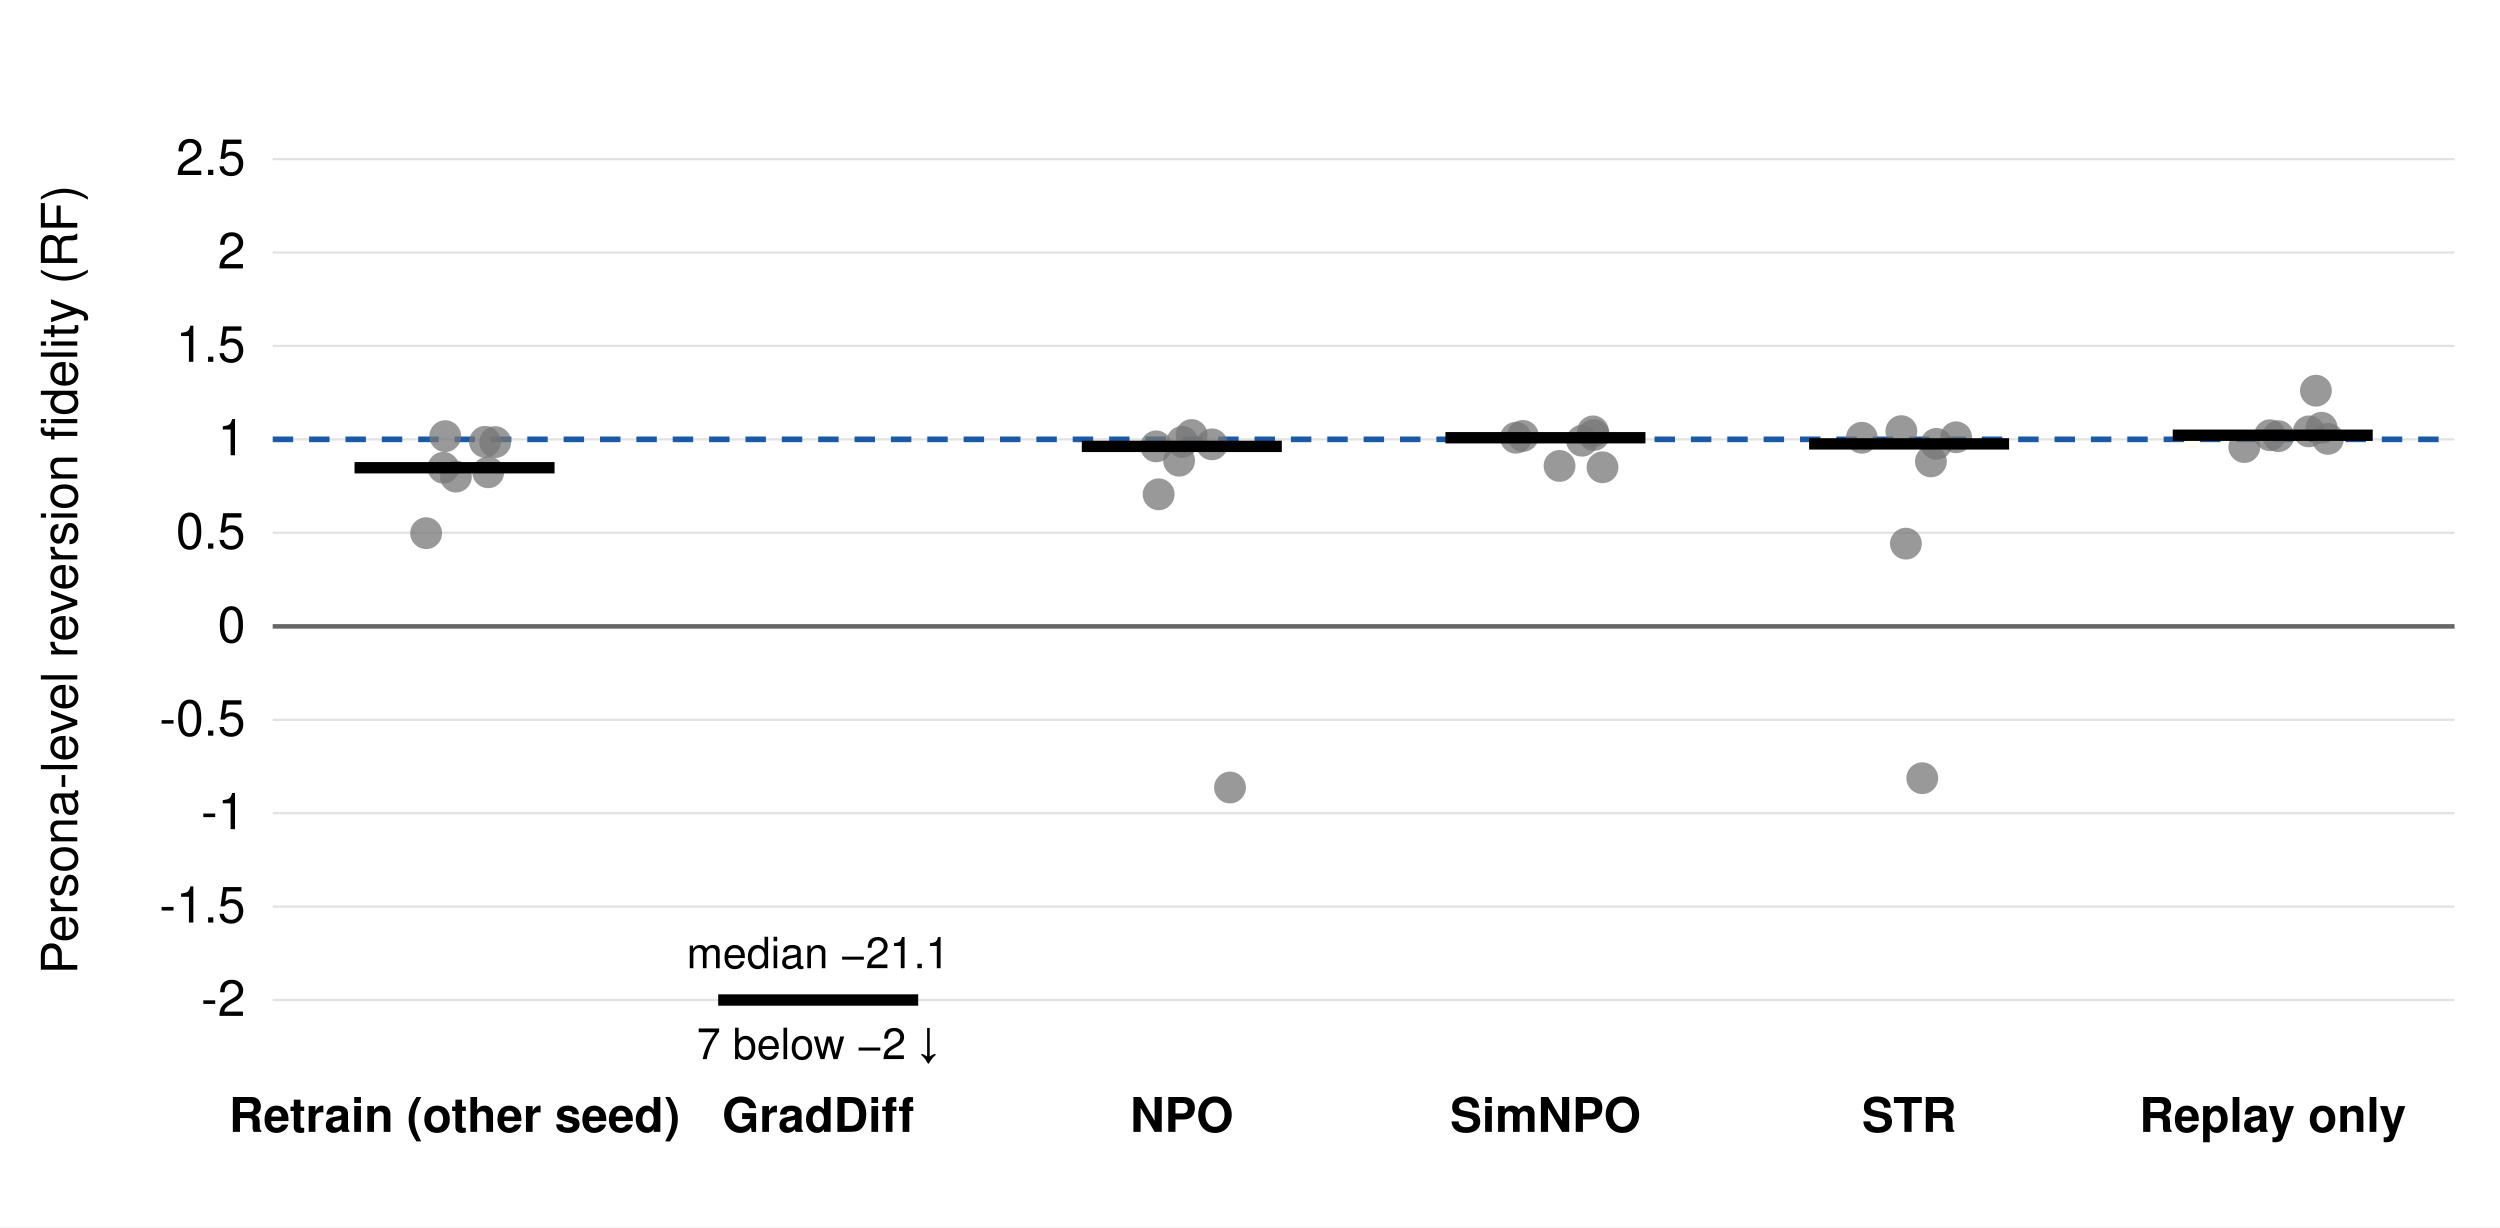
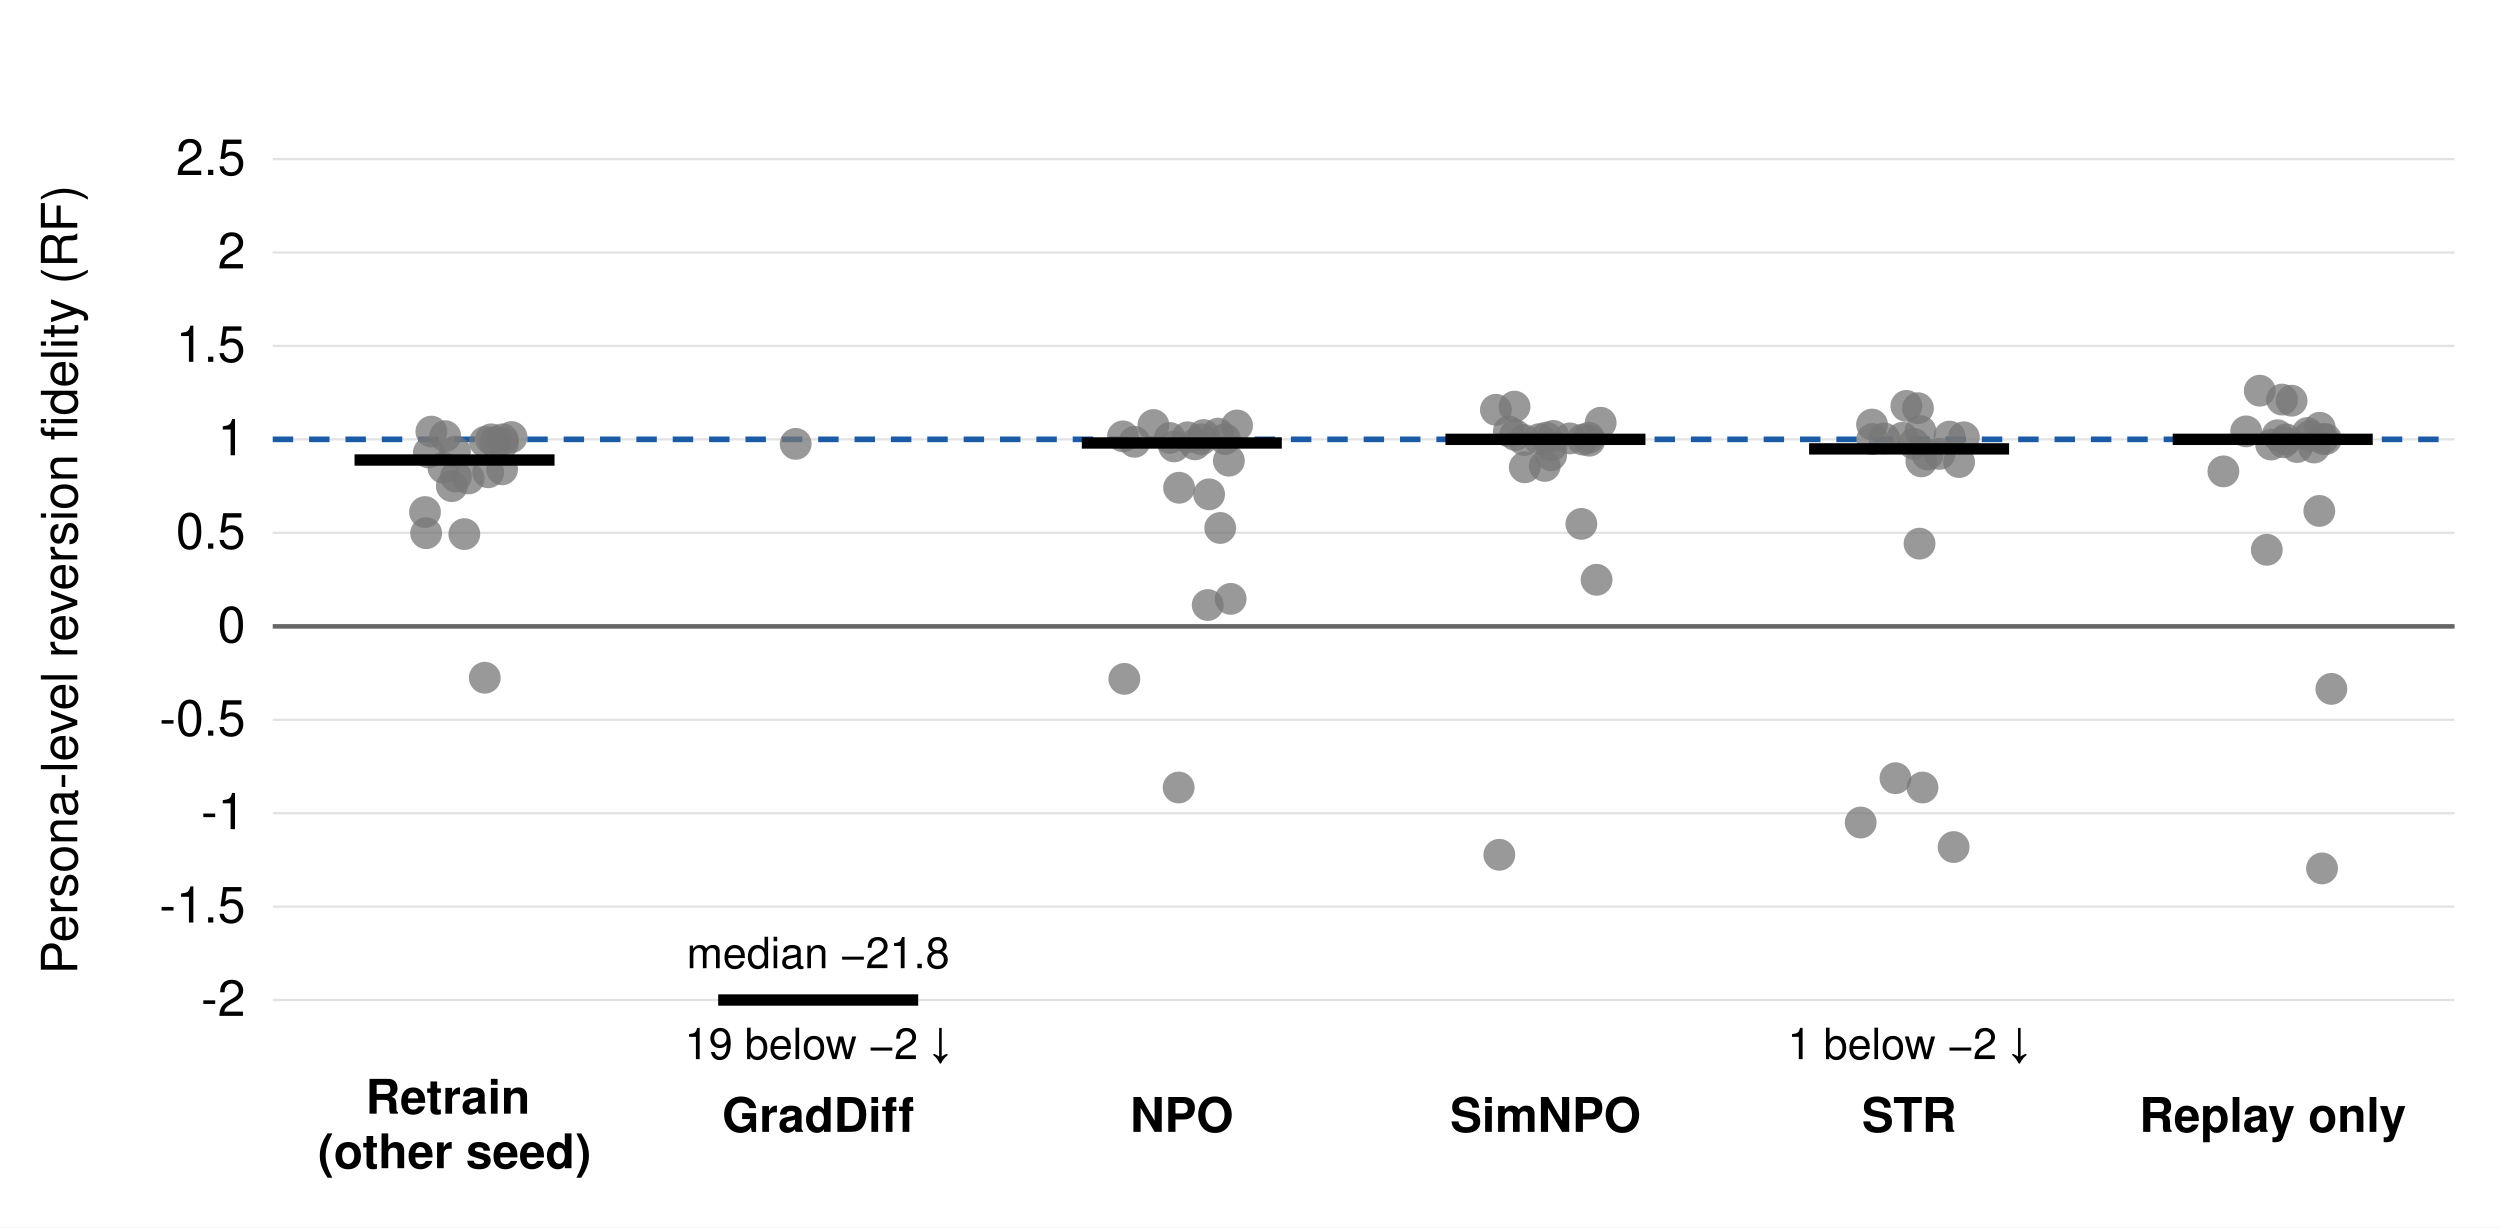
<svg xmlns="http://www.w3.org/2000/svg" width="7.16in" height="3.515in" viewBox="0 0 1100 540">
  <rect width="1100" height="540" fill="#fff" />
  <line x1="120" y1="440.0" x2="1080" y2="440.0" stroke="#e2e2e2" stroke-width="1" />
  <text x="108" y="447.0" text-anchor="end" font-family="Helvetica, Arial, sans-serif" font-size="22">-2</text>
  <line x1="120" y1="398.9" x2="1080" y2="398.9" stroke="#e2e2e2" stroke-width="1" />
  <text x="108" y="405.9" text-anchor="end" font-family="Helvetica, Arial, sans-serif" font-size="22">-1.5</text>
  <line x1="120" y1="357.8" x2="1080" y2="357.8" stroke="#e2e2e2" stroke-width="1" />
  <text x="108" y="364.8" text-anchor="end" font-family="Helvetica, Arial, sans-serif" font-size="22">-1</text>
  <line x1="120" y1="316.7" x2="1080" y2="316.7" stroke="#e2e2e2" stroke-width="1" />
  <text x="108" y="323.7" text-anchor="end" font-family="Helvetica, Arial, sans-serif" font-size="22">-0.5</text>
  <line x1="120" y1="275.6" x2="1080" y2="275.6" stroke="#e2e2e2" stroke-width="1" />
  <text x="108" y="282.6" text-anchor="end" font-family="Helvetica, Arial, sans-serif" font-size="22">0</text>
  <line x1="120" y1="234.4" x2="1080" y2="234.4" stroke="#e2e2e2" stroke-width="1" />
  <text x="108" y="241.4" text-anchor="end" font-family="Helvetica, Arial, sans-serif" font-size="22">0.5</text>
  <line x1="120" y1="193.3" x2="1080" y2="193.3" stroke="#e2e2e2" stroke-width="1" />
  <text x="108" y="200.3" text-anchor="end" font-family="Helvetica, Arial, sans-serif" font-size="22">1</text>
  <line x1="120" y1="152.2" x2="1080" y2="152.2" stroke="#e2e2e2" stroke-width="1" />
  <text x="108" y="159.2" text-anchor="end" font-family="Helvetica, Arial, sans-serif" font-size="22">1.5</text>
  <line x1="120" y1="111.1" x2="1080" y2="111.1" stroke="#e2e2e2" stroke-width="1" />
  <text x="108" y="118.1" text-anchor="end" font-family="Helvetica, Arial, sans-serif" font-size="22">2</text>
  <line x1="120" y1="70.0" x2="1080" y2="70.0" stroke="#e2e2e2" stroke-width="1" />
  <text x="108" y="77.0" text-anchor="end" font-family="Helvetica, Arial, sans-serif" font-size="22">2.5</text>
  <line x1="120" y1="275.6" x2="1080" y2="275.6" stroke="#666" stroke-width="2" />
  <line x1="120" y1="193.3" x2="1080" y2="193.3" stroke="#1b5aa6" stroke-width="2.5" stroke-dasharray="9,7" />
  <circle cx="217.9" cy="194.5" r="7" fill="#777" fill-opacity="0.75" />
  <circle cx="213.4" cy="194.4" r="7" fill="#777" fill-opacity="0.75" />
  <circle cx="195.9" cy="191.9" r="7" fill="#777" fill-opacity="0.75" />
  <circle cx="187.5" cy="234.6" r="7" fill="#777" fill-opacity="0.75" />
  <circle cx="200.6" cy="209.7" r="7" fill="#777" fill-opacity="0.75" />
  <circle cx="195.1" cy="205.8" r="7" fill="#777" fill-opacity="0.75" />
  <circle cx="214.8" cy="207.8" r="7" fill="#777" fill-opacity="0.75" />
-   <line x1="156.0" y1="205.8" x2="244.0" y2="205.8" stroke="#000" stroke-width="5" />
-   <text x="200.0" y="498.0" text-anchor="middle" font-family="Helvetica, Arial, sans-serif" font-size="21" font-weight="bold">Retrain (other seed)</text>
+   <circle cx="189.8" cy="189.9" r="7" fill="#777" fill-opacity="0.75" />
+   <circle cx="198.8" cy="213.9" r="7" fill="#777" fill-opacity="0.75" />
+   <circle cx="204.3" cy="235.0" r="7" fill="#777" fill-opacity="0.75" />
+   <circle cx="221.2" cy="193.3" r="7" fill="#777" fill-opacity="0.75" />
+   <circle cx="200.2" cy="198.7" r="7" fill="#777" fill-opacity="0.75" />
+   <circle cx="188.7" cy="199.1" r="7" fill="#777" fill-opacity="0.75" />
+   <circle cx="213.3" cy="298.2" r="7" fill="#777" fill-opacity="0.75" />
+   <circle cx="206.2" cy="210.5" r="7" fill="#777" fill-opacity="0.75" />
+   <circle cx="187.0" cy="225.3" r="7" fill="#777" fill-opacity="0.75" />
+   <circle cx="221.3" cy="195.0" r="7" fill="#777" fill-opacity="0.75" />
+   <circle cx="225.1" cy="192.3" r="7" fill="#777" fill-opacity="0.75" />
+   <circle cx="216.1" cy="193.3" r="7" fill="#777" fill-opacity="0.75" />
+   <circle cx="220.9" cy="206.5" r="7" fill="#777" fill-opacity="0.75" />
+   <line x1="156.0" y1="202.4" x2="244.0" y2="202.4" stroke="#000" stroke-width="5" />
+   <text x="200.0" y="490.0" text-anchor="middle" font-family="Helvetica, Arial, sans-serif" font-size="21" font-weight="bold">
+     <tspan x="200.0" y="490.0">Retrain</tspan>
+     <tspan x="200.0" dy="24">(other seed)</tspan>
+   </text>
+   <circle cx="350.1" cy="195.3" r="7" fill="#777" fill-opacity="0.75" />
  <line x1="316.0" y1="440.0" x2="404.0" y2="440.0" stroke="#000" stroke-width="5" />
-   <text x="360.0" y="426.0" text-anchor="middle" font-family="Helvetica, Arial, sans-serif" font-size="19">median −21.1</text>
-   <text x="360.0" y="466.0" text-anchor="middle" font-family="Helvetica, Arial, sans-serif" font-size="19">7 below −2 ↓</text>
+   <text x="360.0" y="426.0" text-anchor="middle" font-family="Helvetica, Arial, sans-serif" font-size="19">median −21.8</text>
+   <text x="360.0" y="466.0" text-anchor="middle" font-family="Helvetica, Arial, sans-serif" font-size="19">19 below −2 ↓</text>
  <text x="360.0" y="498.0" text-anchor="middle" font-family="Helvetica, Arial, sans-serif" font-size="21" font-weight="bold">GradDiff</text>
-   <circle cx="509.8" cy="217.5" r="7" fill="#777" fill-opacity="0.75" />
-   <circle cx="518.8" cy="202.7" r="7" fill="#777" fill-opacity="0.75" />
-   <circle cx="524.3" cy="191.4" r="7" fill="#777" fill-opacity="0.75" />
-   <circle cx="541.2" cy="346.5" r="7" fill="#777" fill-opacity="0.75" />
-   <circle cx="520.2" cy="194.4" r="7" fill="#777" fill-opacity="0.75" />
-   <circle cx="508.7" cy="196.4" r="7" fill="#777" fill-opacity="0.75" />
-   <circle cx="533.3" cy="195.5" r="7" fill="#777" fill-opacity="0.75" />
-   <line x1="476.0" y1="196.4" x2="564.0" y2="196.4" stroke="#000" stroke-width="5" />
+   <circle cx="532.0" cy="217.5" r="7" fill="#777" fill-opacity="0.75" />
+   <circle cx="540.7" cy="202.7" r="7" fill="#777" fill-opacity="0.75" />
+   <circle cx="529.6" cy="191.4" r="7" fill="#777" fill-opacity="0.75" />
+   <circle cx="518.6" cy="346.5" r="7" fill="#777" fill-opacity="0.75" />
+   <circle cx="499.2" cy="194.4" r="7" fill="#777" fill-opacity="0.75" />
+   <circle cx="516.6" cy="196.4" r="7" fill="#777" fill-opacity="0.75" />
+   <circle cx="525.8" cy="195.5" r="7" fill="#777" fill-opacity="0.75" />
+   <circle cx="541.5" cy="263.5" r="7" fill="#777" fill-opacity="0.75" />
+   <circle cx="544.3" cy="187.2" r="7" fill="#777" fill-opacity="0.75" />
+   <circle cx="518.8" cy="214.6" r="7" fill="#777" fill-opacity="0.75" />
+   <circle cx="539.0" cy="193.2" r="7" fill="#777" fill-opacity="0.75" />
+   <circle cx="507.5" cy="187.0" r="7" fill="#777" fill-opacity="0.75" />
+   <circle cx="535.9" cy="190.8" r="7" fill="#777" fill-opacity="0.75" />
+   <circle cx="522.5" cy="192.4" r="7" fill="#777" fill-opacity="0.75" />
+   <circle cx="494.7" cy="298.7" r="7" fill="#777" fill-opacity="0.75" />
+   <circle cx="531.4" cy="266.2" r="7" fill="#777" fill-opacity="0.75" />
+   <circle cx="514.7" cy="192.7" r="7" fill="#777" fill-opacity="0.75" />
+   <circle cx="536.9" cy="232.3" r="7" fill="#777" fill-opacity="0.75" />
+   <circle cx="528.7" cy="193.3" r="7" fill="#777" fill-opacity="0.75" />
+   <circle cx="494.1" cy="192.0" r="7" fill="#777" fill-opacity="0.75" />
+   <line x1="476.0" y1="194.9" x2="564.0" y2="194.9" stroke="#000" stroke-width="5" />
  <text x="520.0" y="498.0" text-anchor="middle" font-family="Helvetica, Arial, sans-serif" font-size="21" font-weight="bold">NPO</text>
-   <circle cx="686.2" cy="205.0" r="7" fill="#777" fill-opacity="0.75" />
-   <circle cx="667.0" cy="192.6" r="7" fill="#777" fill-opacity="0.75" />
-   <circle cx="701.3" cy="191.4" r="7" fill="#777" fill-opacity="0.75" />
-   <circle cx="705.1" cy="205.6" r="7" fill="#777" fill-opacity="0.75" />
-   <circle cx="696.1" cy="193.9" r="7" fill="#777" fill-opacity="0.75" />
-   <circle cx="700.9" cy="189.8" r="7" fill="#777" fill-opacity="0.75" />
-   <circle cx="670.1" cy="191.8" r="7" fill="#777" fill-opacity="0.75" />
-   <line x1="636.0" y1="192.6" x2="724.0" y2="192.6" stroke="#000" stroke-width="5" />
+   <circle cx="679.7" cy="205.0" r="7" fill="#777" fill-opacity="0.75" />
+   <circle cx="699.1" cy="192.6" r="7" fill="#777" fill-opacity="0.75" />
+   <circle cx="666.7" cy="191.4" r="7" fill="#777" fill-opacity="0.75" />
+   <circle cx="670.9" cy="205.6" r="7" fill="#777" fill-opacity="0.75" />
+   <circle cx="699.3" cy="193.9" r="7" fill="#777" fill-opacity="0.75" />
+   <circle cx="663.9" cy="189.8" r="7" fill="#777" fill-opacity="0.75" />
+   <circle cx="683.5" cy="191.8" r="7" fill="#777" fill-opacity="0.75" />
+   <circle cx="666.4" cy="178.9" r="7" fill="#777" fill-opacity="0.75" />
+   <circle cx="704.3" cy="186.0" r="7" fill="#777" fill-opacity="0.75" />
+   <circle cx="695.8" cy="230.5" r="7" fill="#777" fill-opacity="0.75" />
+   <circle cx="677.3" cy="193.2" r="7" fill="#777" fill-opacity="0.75" />
+   <circle cx="658.2" cy="180.3" r="7" fill="#777" fill-opacity="0.75" />
+   <circle cx="670.6" cy="193.6" r="7" fill="#777" fill-opacity="0.75" />
+   <circle cx="680.4" cy="192.5" r="7" fill="#777" fill-opacity="0.75" />
+   <circle cx="702.5" cy="255.1" r="7" fill="#777" fill-opacity="0.75" />
+   <circle cx="659.7" cy="376.1" r="7" fill="#777" fill-opacity="0.75" />
+   <circle cx="682.7" cy="196.0" r="7" fill="#777" fill-opacity="0.75" />
+   <circle cx="690.7" cy="192.9" r="7" fill="#777" fill-opacity="0.75" />
+   <circle cx="682.5" cy="200.3" r="7" fill="#777" fill-opacity="0.75" />
+   <circle cx="696.4" cy="193.4" r="7" fill="#777" fill-opacity="0.75" />
+   <line x1="636.0" y1="193.3" x2="724.0" y2="193.3" stroke="#000" stroke-width="5" />
  <text x="680.0" y="498.0" text-anchor="middle" font-family="Helvetica, Arial, sans-serif" font-size="21" font-weight="bold">SimNPO</text>
-   <circle cx="852.0" cy="195.3" r="7" fill="#777" fill-opacity="0.75" />
-   <circle cx="860.7" cy="192.4" r="7" fill="#777" fill-opacity="0.75" />
-   <circle cx="849.6" cy="203.0" r="7" fill="#777" fill-opacity="0.75" />
-   <circle cx="838.6" cy="239.2" r="7" fill="#777" fill-opacity="0.75" />
-   <circle cx="819.2" cy="192.6" r="7" fill="#777" fill-opacity="0.75" />
-   <circle cx="836.6" cy="189.7" r="7" fill="#777" fill-opacity="0.75" />
-   <circle cx="845.8" cy="342.4" r="7" fill="#777" fill-opacity="0.75" />
-   <line x1="796.0" y1="195.3" x2="884.0" y2="195.3" stroke="#000" stroke-width="5" />
+   <circle cx="842.1" cy="195.3" r="7" fill="#777" fill-opacity="0.75" />
+   <circle cx="864.1" cy="192.4" r="7" fill="#777" fill-opacity="0.75" />
+   <circle cx="845.4" cy="203.0" r="7" fill="#777" fill-opacity="0.75" />
+   <circle cx="844.6" cy="239.2" r="7" fill="#777" fill-opacity="0.75" />
+   <circle cx="837.1" cy="192.6" r="7" fill="#777" fill-opacity="0.75" />
+   <circle cx="845.0" cy="189.7" r="7" fill="#777" fill-opacity="0.75" />
+   <circle cx="834.0" cy="342.4" r="7" fill="#777" fill-opacity="0.75" />
+   <circle cx="843.9" cy="179.6" r="7" fill="#777" fill-opacity="0.75" />
+   <circle cx="829.1" cy="192.9" r="7" fill="#777" fill-opacity="0.75" />
+   <circle cx="823.8" cy="193.2" r="7" fill="#777" fill-opacity="0.75" />
+   <circle cx="823.7" cy="186.8" r="7" fill="#777" fill-opacity="0.75" />
+   <circle cx="845.9" cy="346.5" r="7" fill="#777" fill-opacity="0.75" />
+   <circle cx="848.1" cy="200.0" r="7" fill="#777" fill-opacity="0.75" />
+   <circle cx="838.8" cy="178.6" r="7" fill="#777" fill-opacity="0.75" />
+   <circle cx="818.7" cy="361.9" r="7" fill="#777" fill-opacity="0.75" />
+   <circle cx="853.4" cy="199.7" r="7" fill="#777" fill-opacity="0.75" />
+   <circle cx="859.6" cy="372.7" r="7" fill="#777" fill-opacity="0.75" />
+   <circle cx="862.0" cy="203.3" r="7" fill="#777" fill-opacity="0.75" />
+   <circle cx="857.8" cy="192.1" r="7" fill="#777" fill-opacity="0.75" />
+   <line x1="796.0" y1="197.5" x2="884.0" y2="197.5" stroke="#000" stroke-width="5" />
+   <text x="840.0" y="466.0" text-anchor="middle" font-family="Helvetica, Arial, sans-serif" font-size="19">1 below −2 ↓</text>
  <text x="840.0" y="498.0" text-anchor="middle" font-family="Helvetica, Arial, sans-serif" font-size="21" font-weight="bold">STR</text>
-   <circle cx="1021.5" cy="188.2" r="7" fill="#777" fill-opacity="0.75" />
-   <circle cx="1024.3" cy="193.1" r="7" fill="#777" fill-opacity="0.75" />
-   <circle cx="998.8" cy="191.5" r="7" fill="#777" fill-opacity="0.75" />
-   <circle cx="1019.0" cy="171.9" r="7" fill="#777" fill-opacity="0.75" />
-   <circle cx="987.5" cy="196.7" r="7" fill="#777" fill-opacity="0.75" />
-   <circle cx="1015.9" cy="189.8" r="7" fill="#777" fill-opacity="0.75" />
-   <circle cx="1002.5" cy="191.9" r="7" fill="#777" fill-opacity="0.75" />
-   <line x1="956.0" y1="191.5" x2="1044.0" y2="191.5" stroke="#000" stroke-width="5" />
+   <circle cx="1020.7" cy="188.2" r="7" fill="#777" fill-opacity="0.75" />
+   <circle cx="1022.0" cy="193.1" r="7" fill="#777" fill-opacity="0.75" />
+   <circle cx="1002.1" cy="191.5" r="7" fill="#777" fill-opacity="0.75" />
+   <circle cx="994.3" cy="171.9" r="7" fill="#777" fill-opacity="0.75" />
+   <circle cx="1010.7" cy="196.7" r="7" fill="#777" fill-opacity="0.75" />
+   <circle cx="988.3" cy="189.8" r="7" fill="#777" fill-opacity="0.75" />
+   <circle cx="1016.2" cy="191.9" r="7" fill="#777" fill-opacity="0.75" />
+   <circle cx="1018.2" cy="196.9" r="7" fill="#777" fill-opacity="0.75" />
+   <circle cx="1020.5" cy="224.8" r="7" fill="#777" fill-opacity="0.75" />
+   <circle cx="1004.7" cy="194.6" r="7" fill="#777" fill-opacity="0.75" />
+   <circle cx="1023.4" cy="193.2" r="7" fill="#777" fill-opacity="0.75" />
+   <circle cx="1004.1" cy="175.8" r="7" fill="#777" fill-opacity="0.75" />
+   <circle cx="997.4" cy="241.9" r="7" fill="#777" fill-opacity="0.75" />
+   <circle cx="1008.3" cy="176.3" r="7" fill="#777" fill-opacity="0.75" />
+   <circle cx="1025.8" cy="303.1" r="7" fill="#777" fill-opacity="0.75" />
+   <circle cx="1021.7" cy="382.1" r="7" fill="#777" fill-opacity="0.75" />
+   <circle cx="1015.3" cy="190.5" r="7" fill="#777" fill-opacity="0.75" />
+   <circle cx="978.3" cy="207.4" r="7" fill="#777" fill-opacity="0.75" />
+   <circle cx="1005.9" cy="193.3" r="7" fill="#777" fill-opacity="0.75" />
+   <circle cx="999.3" cy="195.6" r="7" fill="#777" fill-opacity="0.75" />
+   <line x1="956.0" y1="193.3" x2="1044.0" y2="193.3" stroke="#000" stroke-width="5" />
  <text x="1000.0" y="498.0" text-anchor="middle" font-family="Helvetica, Arial, sans-serif" font-size="21" font-weight="bold">Replay only</text>
  <text x="34" y="255" transform="rotate(-90 34 255)" text-anchor="middle" font-family="Helvetica, Arial, sans-serif" font-size="22">Persona-level reversion fidelity (RF)</text>
</svg>
